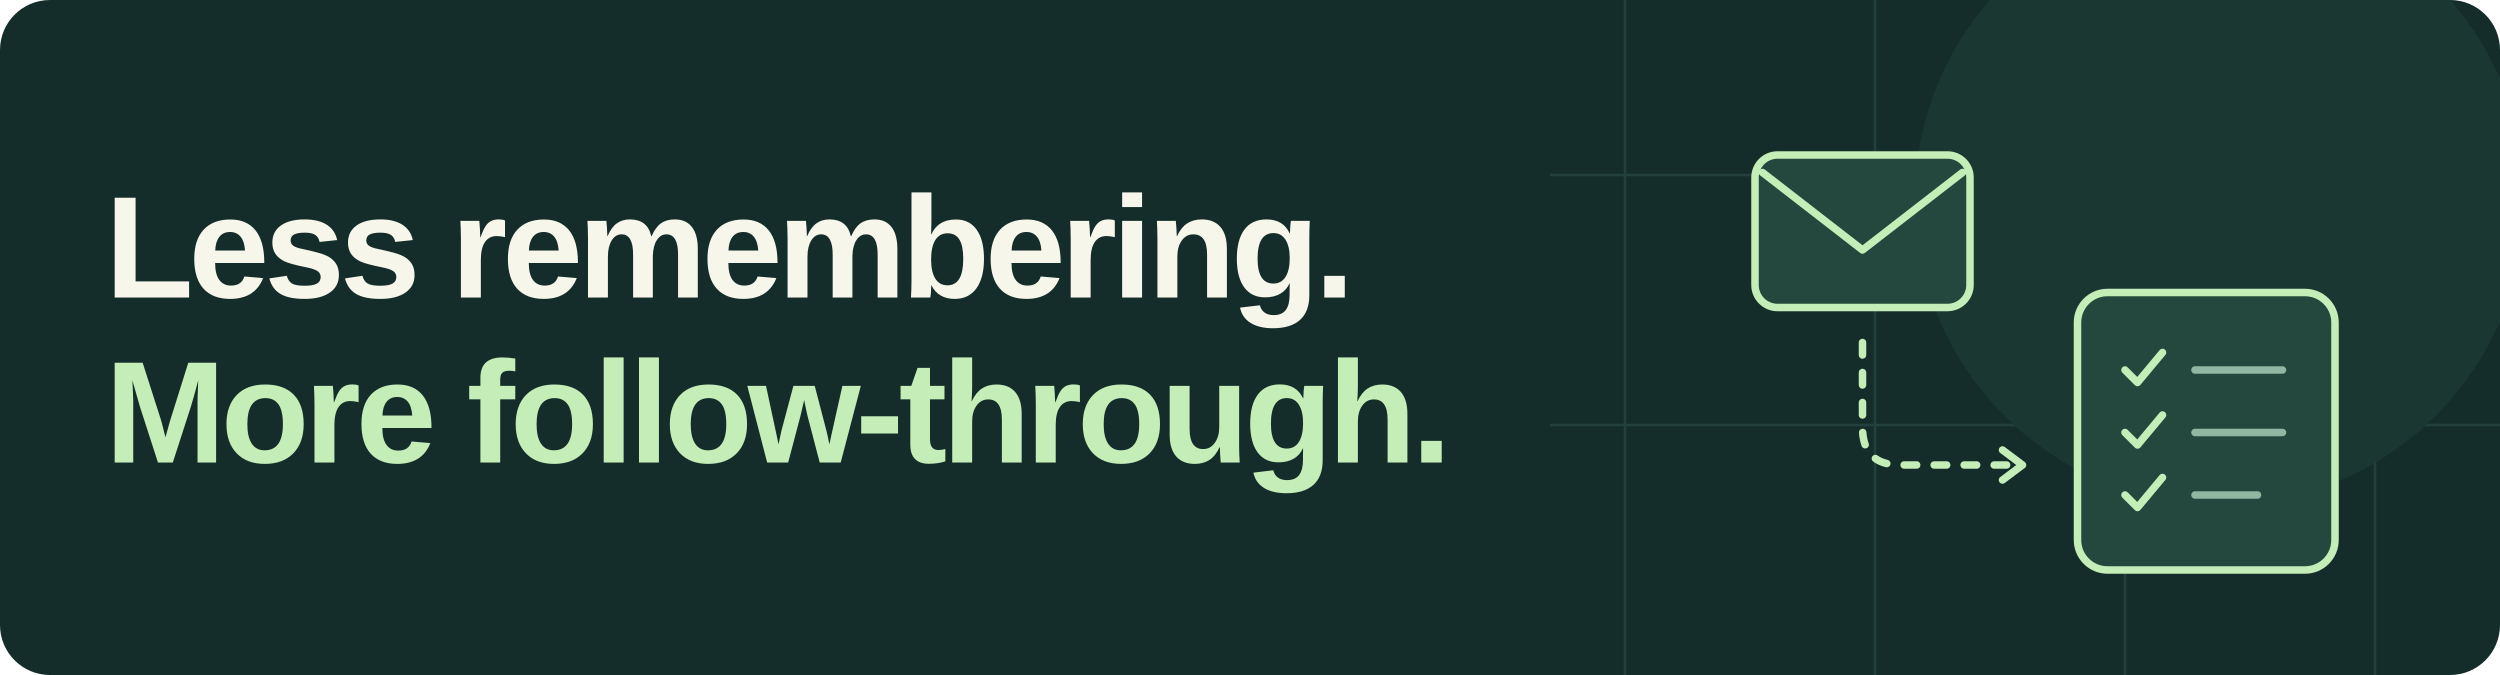
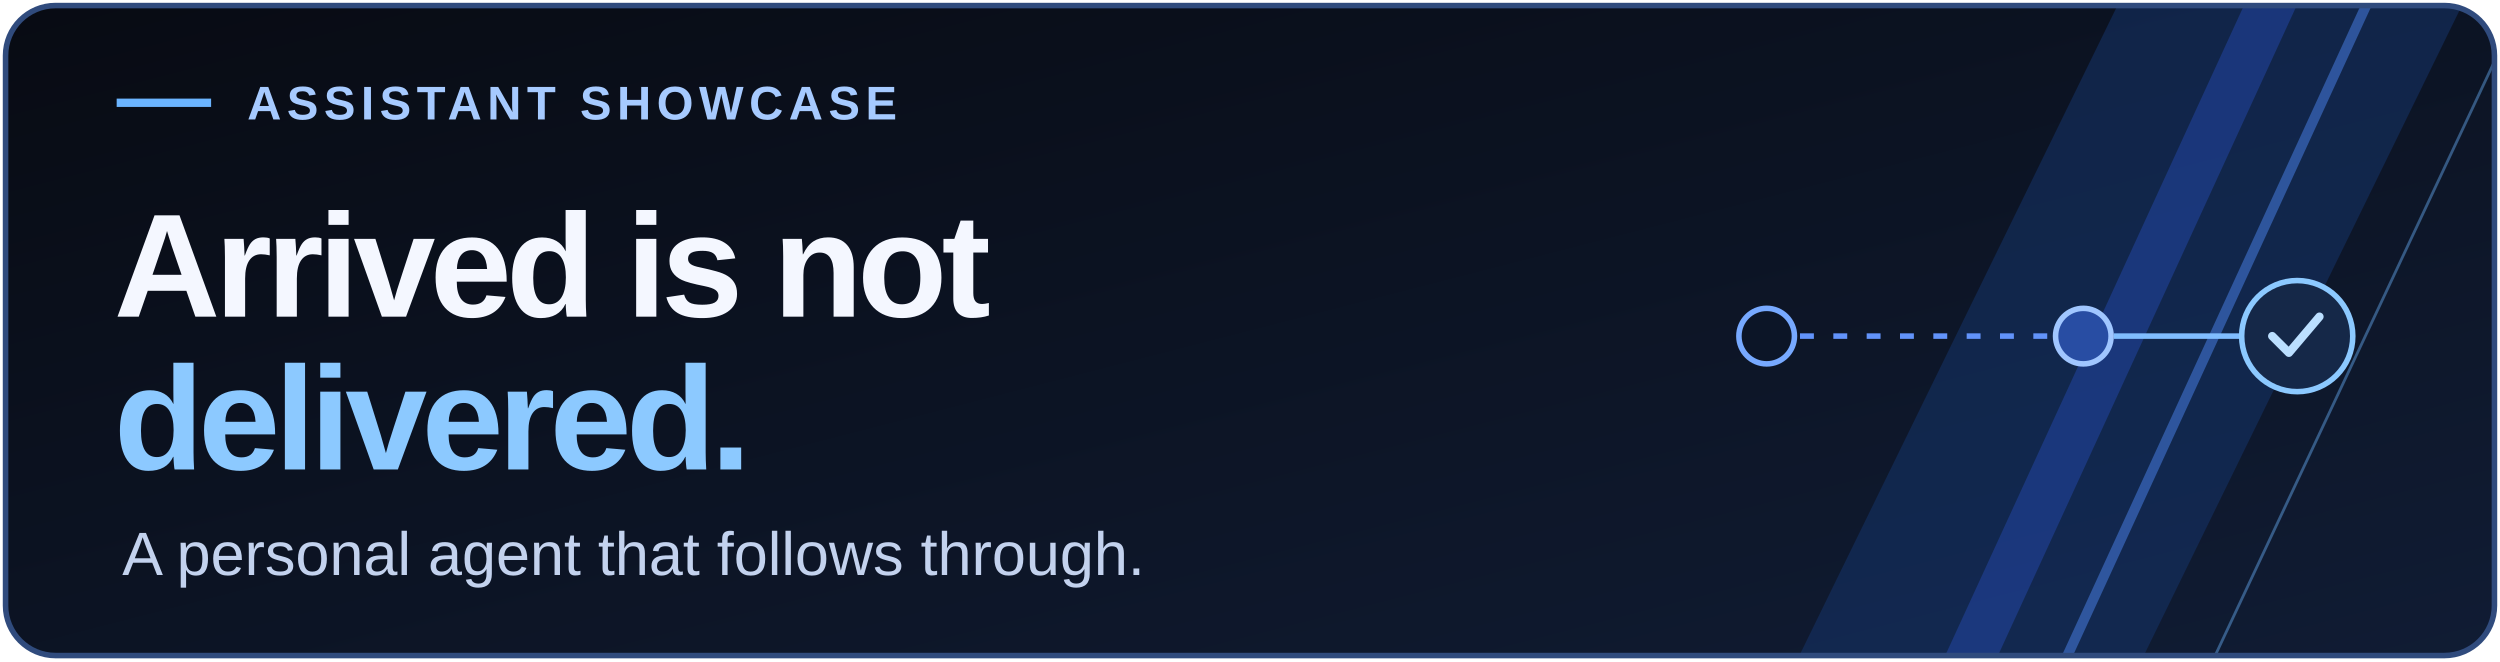
- <svg xmlns="http://www.w3.org/2000/svg" width="1000" height="270" viewBox="0 0 1000 270" role="img" aria-labelledby="title desc">
-   <rect width="1000" height="270" rx="20" fill="#142d2a" />
-   <path d="M650 0v270M750 0v270M850 0v270M950 0v270M620 70h380M620 170h380" stroke="#24403c" />
-   <circle cx="888" cy="80" r="122" fill="#1b3732" />
-   <g font-family="Segoe UI, Arial, sans-serif">
-     <text x="42" y="119" fill="#f7f6eb" font-size="58" font-weight="700" letter-spacing="-2">Less remembering.</text>
-     <text x="42" y="185" fill="#c5edb8" font-size="58" font-weight="700" letter-spacing="-2">More follow-through.</text>
+ <svg xmlns="http://www.w3.org/2000/svg" width="900" height="238" viewBox="0 0 900 238" role="img" aria-labelledby="title desc">
+   <defs>
+     <linearGradient id="back" x1="0" y1="0" x2="1" y2="1" gradientUnits="objectBoundingBox">
+       <stop stop-color="#080b13" />
+       <stop offset="1" stop-color="#101c34" />
+     </linearGradient>
+     <linearGradient id="blue" x1="0" y1="0" x2="1" y2="0">
+       <stop stop-color="#335bff" />
+       <stop offset="1" stop-color="#77c9ff" />
+     </linearGradient>
+     <clipPath id="frame">
+       <rect x="2" y="2" width="896" height="234" rx="18" />
+     </clipPath>
+   </defs>
+   <g clip-path="url(#frame)">
+     <rect x="2" y="2" width="896" height="234" fill="url(#back)" />
+     <path d="M775-24h124L761 258H637z" fill="#14336a" opacity=".54" />
+     <path d="M817-18h19L711 254h-19z" fill="#254ab3" opacity=".46" />
+     <path d="M859-18h4L738 254h-4z" fill="#518fff" opacity=".45" />
+     <path d="M899 20 789 254" fill="none" stroke="#6bb4ff" stroke-width="1" opacity=".42" />
+     <path d="M42 37h34" fill="none" stroke="#6bb4ff" stroke-width="3" />
+     <g font-family="system-ui, Segoe UI, Arial, sans-serif">
+       <text x="89" y="43" fill="#a6caff" font-size="17" font-weight="700" letter-spacing="2">ASSISTANT SHOWCASE</text>
+       <text x="41" y="114" fill="#f4f7ff" font-size="53" font-weight="750" letter-spacing="-2">Arrived is not</text>
+       <text x="41" y="169" fill="#8cc9ff" font-size="53" font-weight="750" letter-spacing="-2">delivered.</text>
+       <text x="44" y="207" fill="#c3d2ee" font-size="22">A personal agent that follows through.</text>
+     </g>
+     <path d="M648 121h92" stroke="#6293fa" stroke-width="2" stroke-dasharray="5 7" />
+     <path d="M761 121h56" stroke="#80bdff" stroke-width="2" />
+     <circle cx="636" cy="121" r="10" fill="#0c1527" stroke="#77a9ff" stroke-width="2" />
+     <circle cx="750" cy="121" r="10" fill="#284da3" stroke="#a0c6ff" stroke-width="2" />
+     <circle cx="827" cy="121" r="20" fill="#152848" stroke="#8cc9ff" stroke-width="2" />
+     <path d="m818 121 6 6 11-13" fill="none" stroke="#bbdfff" stroke-linecap="round" stroke-linejoin="round" stroke-width="3" />
+     <path d="M42 236h230" stroke="url(#blue)" stroke-width="4" />
  </g>
-   <g fill="none" stroke="#c5edb8" stroke-width="3" stroke-linecap="round" stroke-linejoin="round">
-     <rect x="702" y="62" width="86" height="61" rx="9" fill="#24483e" />
-     <path d="m705 69 40 31 40-31" />
-     <path d="M745 137v34q0 15 15 15h47" stroke-dasharray="5 7" />
-     <path d="m801 180 8 6-8 6" />
-     <rect x="831" y="117" width="103" height="111" rx="12" fill="#24483e" />
-     <path d="m850 148 5 5 10-12m-15 32 5 5 10-12m-15 32 5 5 10-12" />
-     <path d="M878 148h35m-35 25h35m-35 25h25" stroke="#91b7a4" />
-   </g>
+   <rect x="2" y="2" width="896" height="234" rx="18" fill="none" stroke="#304b7d" stroke-width="2" />
</svg>
